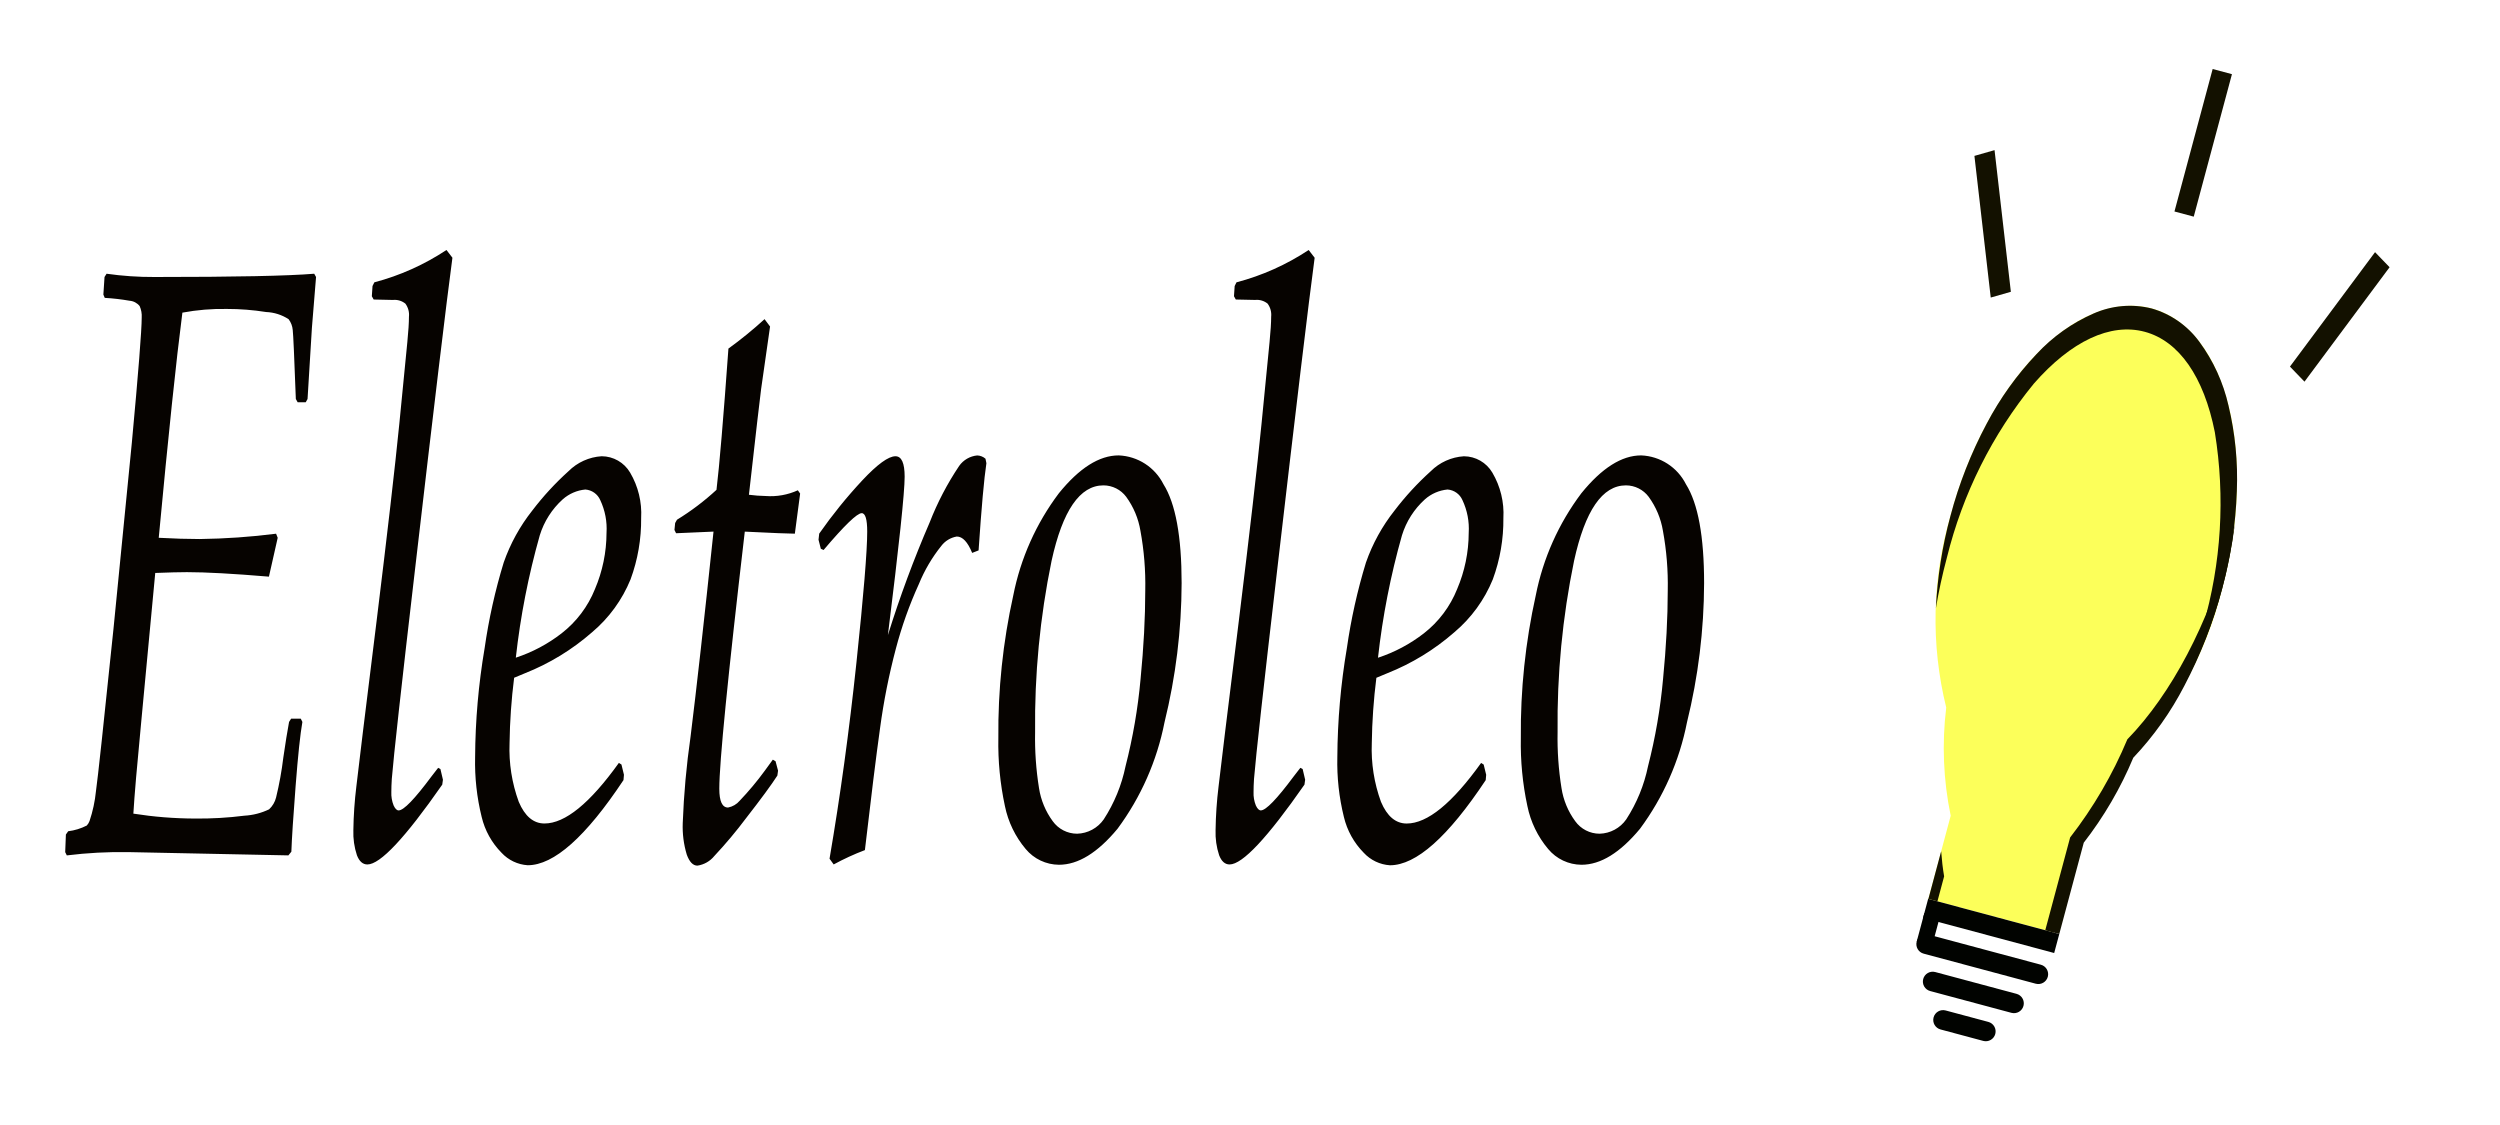
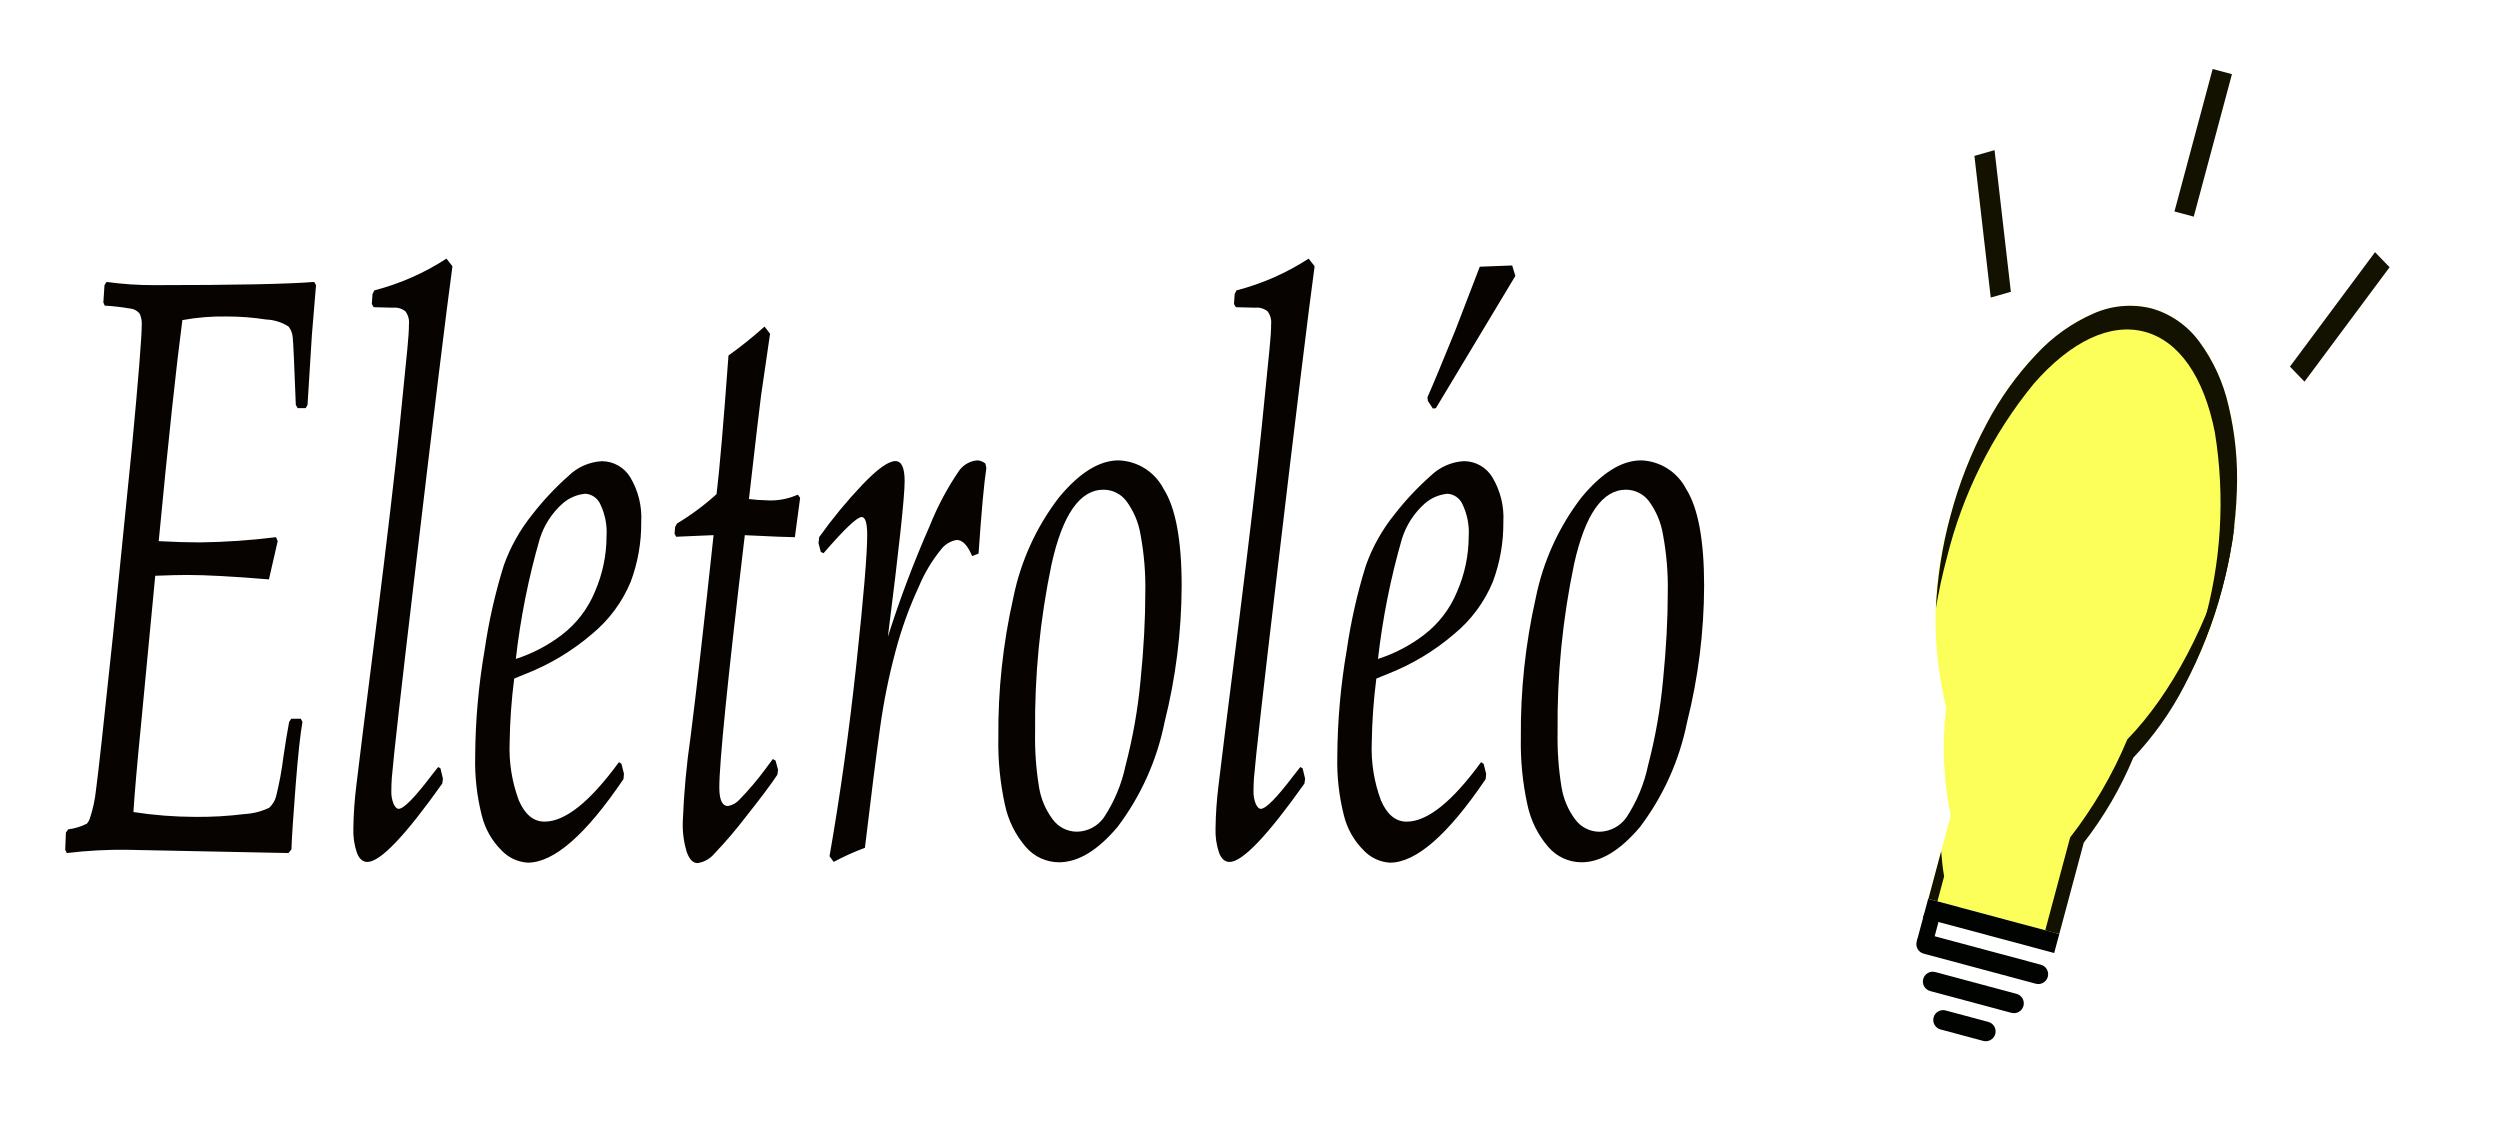
<svg xmlns="http://www.w3.org/2000/svg" viewBox="0 0 200 90">
  <defs>
    <style>
      .cls-1 {
        fill: none;
      }

      .cls-2 {
        fill: #fcff5a;
      }

      .cls-3 {
        fill: #010300;
      }

      .cls-4 {
        fill: #131100;
      }

      .cls-5 {
        fill: #060300;
      }
    </style>
  </defs>
  <g id="logo" transform="translate(-916 -556)">
    <rect id="Rectangle_14" data-name="Rectangle 14" class="cls-1" width="200" height="90" transform="translate(916 556)" />
    <g id="Group_5" data-name="Group 5" transform="translate(143.994 68)">
      <g id="Group_4" data-name="Group 4" transform="matrix(0.966, 0.259, -0.259, 0.966, 932.155, 489)">
        <path id="Union_1" data-name="Union 1" class="cls-2" d="M6.23,50.245v-6.89A26.655,26.655,0,0,1,3.644,35.09,29.354,29.354,0,0,1,0,20.2C0,9.045,5.036,0,11.249,0S22.5,9.045,22.5,20.2A29.348,29.348,0,0,1,18.854,35.09a27.941,27.941,0,0,1-2.24,7.588v7.567Z" transform="translate(6.456 19.764)" />
        <rect id="Rectangle_2" data-name="Rectangle 2" class="cls-3" width="10.859" height="1.573" transform="translate(12.666 70.009)" />
        <rect id="Rectangle_4" data-name="Rectangle 4" class="cls-3" width="10.859" height="1.573" rx="0.787" transform="translate(12.666 72.762)" />
        <rect id="Rectangle_5" data-name="Rectangle 5" class="cls-3" width="8.304" height="1.573" rx="0.787" transform="translate(13.944 75.516)" />
        <rect id="Rectangle_6" data-name="Rectangle 6" class="cls-3" width="5.11" height="1.573" rx="0.787" transform="translate(15.541 78.269)" />
        <rect id="Rectangle_3" data-name="Rectangle 3" class="cls-3" width="1.277" height="2.36" transform="translate(12.666 71.189)" />
        <path id="Subtraction_1" data-name="Subtraction 1" class="cls-4" d="M16.614,50.245h-.252v-2.8c.085-.208.17-.425.252-.645v3.442Zm-9.635,0H6.23V46.3c.232.667.484,1.3.748,1.875v2.075ZM21.516,28.47h0a43.2,43.2,0,0,0,.285-4.985A35.335,35.335,0,0,0,18.694,8.254c-2-4.069-4.667-6.309-7.5-6.309S5.7,4.185,3.7,8.254A35.336,35.336,0,0,0,.589,23.485c0,1.4.066,2.792.2,4.149A34.6,34.6,0,0,1,0,20.2a34.365,34.365,0,0,1,.884-7.864A24.971,24.971,0,0,1,3.295,5.917,13.749,13.749,0,0,1,6.87,1.588,7.169,7.169,0,0,1,11.249,0a7.169,7.169,0,0,1,4.379,1.588A13.749,13.749,0,0,1,19.2,5.917a24.971,24.971,0,0,1,2.411,6.422A34.366,34.366,0,0,1,22.5,20.2,34.134,34.134,0,0,1,21.516,28.47Z" transform="translate(6.456 19.764)" />
        <path id="Subtraction_2" data-name="Subtraction 2" class="cls-4" d="M1.161,35.241H0V27.555A34.459,34.459,0,0,0,2.388,18.79C4.856,14.38,6.271,8.113,6.271,1.6c0-.531-.009-1.068-.028-1.6a38.611,38.611,0,0,1,.347,5.2,36.856,36.856,0,0,1-.906,8.268,25.135,25.135,0,0,1-2.456,6.619,29.834,29.834,0,0,1-2.067,7.589v7.566Z" transform="translate(22.364 34.768)" />
        <rect id="Rectangle_11" data-name="Rectangle 11" class="cls-4" width="1.597" height="11.799" transform="translate(17.457 0)" />
        <g id="Group_1" data-name="Group 1" transform="translate(0 10.785)">
          <path id="Path_3" data-name="Path 3" class="cls-4" d="M.874.146,2.542,0,1.668,11.373,0,11.519Z" transform="matrix(0.899, -0.438, 0.438, 0.899, 0, 1.114)" />
        </g>
        <g id="Group_3" data-name="Group 3" transform="translate(30.15 22.939) rotate(-128)">
          <path id="Path_4" data-name="Path 4" class="cls-4" d="M0,0,1.668.146l.874,11.373L.874,11.373Z" transform="matrix(0.899, -0.438, 0.438, 0.899, 0, 1.114)" />
        </g>
      </g>
    </g>
-     <path id="Path_5" data-name="Path 5" class="cls-5" d="M6.351-78.7l-.129-.262.055-1.408.184-.262a4.443,4.443,0,0,0,1.488-.458,1.084,1.084,0,0,0,.22-.36,10.87,10.87,0,0,0,.514-2.391q.22-1.539,1.4-12.968l1.47-14.9q.79-8.515.79-10.021a1.946,1.946,0,0,0-.165-.917,1.144,1.144,0,0,0-.808-.426,17.2,17.2,0,0,0-1.984-.229l-.11-.262.092-1.408.165-.262a26.309,26.309,0,0,0,3.822.262q9.664,0,12.788-.262l.147.262q-.055.753-.331,4.061l-.349,5.7-.147.262h-.643l-.147-.262q-.184-4.978-.248-5.518a1.655,1.655,0,0,0-.331-.868,3.552,3.552,0,0,0-1.8-.573,19.788,19.788,0,0,0-3.133-.246,17.584,17.584,0,0,0-3.564.295q-.735,5.665-1.892,18.012,1.837.1,3.27.1a53.785,53.785,0,0,0,6.118-.426l.129.327L22.52-101q-4.281-.36-6.559-.36-.882,0-2.536.065L12.3-89.341q-.5,5.174-.625,7.3a32.14,32.14,0,0,0,4.924.393,28.968,28.968,0,0,0,3.959-.229,5.232,5.232,0,0,0,1.975-.508,1.922,1.922,0,0,0,.56-.95,27.462,27.462,0,0,0,.579-3.193q.257-1.768.459-2.849l.165-.262h.772l.129.262q-.257,1.441-.542,5.125t-.34,5.256l-.239.295-12.788-.262A35.472,35.472,0,0,0,6.351-78.7Zm30.371-48.435.478.622q-.717,5.338-2.995,24.954Q32.57-87.54,32.35-84.821q-.037.589-.037,1.048a2.6,2.6,0,0,0,.184,1.081q.184.393.4.393.606,0,2.627-2.718l.533-.688.184.1.2.851-.055.393q-4.446,6.386-5.99,6.386-.551,0-.836-.737a5.745,5.745,0,0,1-.285-2.014,32.16,32.16,0,0,1,.239-3.488q.239-2.112,1.617-13.214,1.3-10.578,1.819-15.785l.643-6.55q.129-1.31.129-2.03a1.5,1.5,0,0,0-.285-1.048,1.366,1.366,0,0,0-1-.295L30.9-123.17l-.147-.262.055-.819.147-.295A19.39,19.39,0,0,0,36.722-127.132Zm14,41.165.2.819-.037.426q-4.52,6.812-7.662,6.812a3.122,3.122,0,0,1-2.095-1,6.078,6.078,0,0,1-1.589-2.865,18.117,18.117,0,0,1-.524-4.781,53.879,53.879,0,0,1,.762-8.727,45.392,45.392,0,0,1,1.525-6.844,14.277,14.277,0,0,1,2.287-4.159,23.013,23.013,0,0,1,2.894-3.144,4.111,4.111,0,0,1,2.655-1.2,2.651,2.651,0,0,1,2.278,1.31,6.451,6.451,0,0,1,.882,3.635,13.779,13.779,0,0,1-.845,4.9,10.924,10.924,0,0,1-3.087,4.241,18.5,18.5,0,0,1-5.365,3.275l-.864.36a46.59,46.59,0,0,0-.367,5.24,12.251,12.251,0,0,0,.735,4.683q.735,1.736,2.058,1.736,2.48,0,5.953-4.847Zm-8.452-8.547a12.182,12.182,0,0,0,3.665-1.949A8.466,8.466,0,0,0,48.6-100a11.536,11.536,0,0,0,.928-4.5,5.364,5.364,0,0,0-.5-2.62,1.414,1.414,0,0,0-1.194-.851,3.183,3.183,0,0,0-1.81.786,6.435,6.435,0,0,0-1.837,2.882A60.374,60.374,0,0,0,42.271-94.515Zm20.78,8.285.2.753-.055.393q-.717,1.113-2.49,3.389a36.128,36.128,0,0,1-2.554,3.046,2.146,2.146,0,0,1-1.35.77q-.533,0-.854-.884a7.7,7.7,0,0,1-.322-2.522,65.794,65.794,0,0,1,.625-6.91q.717-5.764,1.837-16.407l-2.995.131-.129-.262.055-.557.147-.262a20.178,20.178,0,0,0,3.16-2.391q.349-2.882.955-11.3A32.806,32.806,0,0,0,62.17-121.6l.441.589L61.894-116q-.129.95-.974,8.449a11.87,11.87,0,0,0,1.341.1,5.249,5.249,0,0,0,2.572-.458l.184.262-.423,3.209q-.68,0-4.005-.164Q58.55-87.147,58.55-84.035q0,1.506.7,1.506a1.61,1.61,0,0,0,.928-.54,23.684,23.684,0,0,0,2.012-2.407l.643-.884ZM67.7-77.977l-.331-.458q1.286-7.5,2.15-15.67t.864-10.5q0-1.474-.441-1.474-.551,0-3.05,2.947l-.22-.1-.184-.72.055-.491a39.2,39.2,0,0,1,3.445-4.257q1.81-1.932,2.655-1.932.735,0,.735,1.637,0,1.9-1.341,12.674a90.961,90.961,0,0,1,3.344-9.022,23.293,23.293,0,0,1,2.361-4.519,2,2,0,0,1,1.442-.835,1.065,1.065,0,0,1,.661.262l.073.36q-.276,1.8-.625,6.975l-.514.2q-.533-1.31-1.231-1.31a1.967,1.967,0,0,0-1.24.753,12.3,12.3,0,0,0-1.791,3.046,32.2,32.2,0,0,0-1.847,5.191,51.814,51.814,0,0,0-1.259,6.337q-.478,3.439-1.213,9.759A20.136,20.136,0,0,0,67.7-77.977ZM80.874-88.1a50.425,50.425,0,0,1,1.194-11.4,20.043,20.043,0,0,1,3.647-8.171q2.453-3.029,4.786-3.029a4.2,4.2,0,0,1,3.583,2.309q1.451,2.309,1.452,7.909a47.027,47.027,0,0,1-1.369,11.134,21.184,21.184,0,0,1-3.757,8.515q-2.389,2.882-4.685,2.882a3.489,3.489,0,0,1-2.664-1.261A7.731,7.731,0,0,1,81.4-82.644,23.824,23.824,0,0,1,80.874-88.1Zm2.94-.458a25.209,25.209,0,0,0,.312,4.47,6.013,6.013,0,0,0,1.1,2.653,2.4,2.4,0,0,0,1.948,1,2.685,2.685,0,0,0,2.131-1.146,12.381,12.381,0,0,0,1.745-4.257,43.8,43.8,0,0,0,1.2-6.959q.377-3.848.377-7.09a23.718,23.718,0,0,0-.386-4.781,6.384,6.384,0,0,0-1.139-2.718,2.28,2.28,0,0,0-1.819-.917q-2.83,0-4.152,6.042A64.372,64.372,0,0,0,83.814-88.555ZM105.7-127.132l.478.622q-.717,5.338-2.995,24.954-1.635,14.016-1.856,16.734-.037.589-.037,1.048a2.6,2.6,0,0,0,.184,1.081q.184.393.4.393.606,0,2.627-2.718l.533-.688.184.1.2.851-.055.393q-4.446,6.386-5.99,6.386-.551,0-.836-.737a5.744,5.744,0,0,1-.285-2.014,32.161,32.161,0,0,1,.239-3.488q.239-2.112,1.617-13.214,1.3-10.578,1.819-15.785l.643-6.55q.129-1.31.129-2.03a1.5,1.5,0,0,0-.285-1.048,1.366,1.366,0,0,0-1-.295l-1.543-.033-.147-.262.055-.819.147-.295A19.39,19.39,0,0,0,105.7-127.132Zm14,41.165.2.819-.037.426q-4.52,6.812-7.662,6.812a3.122,3.122,0,0,1-2.095-1,6.078,6.078,0,0,1-1.589-2.865,18.117,18.117,0,0,1-.524-4.781,53.879,53.879,0,0,1,.763-8.727,45.393,45.393,0,0,1,1.525-6.844,14.277,14.277,0,0,1,2.287-4.159,23.012,23.012,0,0,1,2.894-3.144,4.11,4.11,0,0,1,2.655-1.2,2.651,2.651,0,0,1,2.278,1.31,6.451,6.451,0,0,1,.882,3.635,13.779,13.779,0,0,1-.845,4.9,10.924,10.924,0,0,1-3.087,4.241,18.5,18.5,0,0,1-5.365,3.275l-.864.36a46.589,46.589,0,0,0-.367,5.24,12.251,12.251,0,0,0,.735,4.683q.735,1.736,2.058,1.736,2.48,0,5.953-4.847Zm-8.452-8.547a12.182,12.182,0,0,0,3.665-1.949A8.466,8.466,0,0,0,117.575-100a11.536,11.536,0,0,0,.928-4.5,5.364,5.364,0,0,0-.5-2.62,1.414,1.414,0,0,0-1.194-.851,3.183,3.183,0,0,0-1.81.786,6.435,6.435,0,0,0-1.837,2.882A60.374,60.374,0,0,0,111.245-94.515ZM122.673-88.1a50.426,50.426,0,0,1,1.194-11.4,20.043,20.043,0,0,1,3.647-8.171q2.453-3.029,4.786-3.029a4.2,4.2,0,0,1,3.583,2.309q1.451,2.309,1.451,7.909a47.027,47.027,0,0,1-1.369,11.134,21.183,21.183,0,0,1-3.757,8.515q-2.389,2.882-4.685,2.882a3.489,3.489,0,0,1-2.664-1.261,7.731,7.731,0,0,1-1.663-3.439A23.823,23.823,0,0,1,122.673-88.1Zm2.94-.458a25.208,25.208,0,0,0,.312,4.47,6.013,6.013,0,0,0,1.1,2.653,2.4,2.4,0,0,0,1.948,1,2.685,2.685,0,0,0,2.131-1.146,12.381,12.381,0,0,0,1.745-4.257,43.8,43.8,0,0,0,1.2-6.959q.377-3.848.377-7.09a23.718,23.718,0,0,0-.386-4.781,6.385,6.385,0,0,0-1.139-2.718,2.28,2.28,0,0,0-1.819-.917q-2.83,0-4.152,6.042A64.372,64.372,0,0,0,125.613-88.555Z" transform="translate(914.994 703.132)" />
+     <path id="Path_12" data-name="Path 12" class="cls-5" d="M2.414.868,2.285.61,2.34-.772l.184-.257a4.5,4.5,0,0,0,1.488-.45,1.061,1.061,0,0,0,.22-.354A10.508,10.508,0,0,0,4.747-4.18q.22-1.511,1.4-12.733l1.47-14.63q.79-8.36.79-9.839a1.88,1.88,0,0,0-.165-.9A1.15,1.15,0,0,0,7.43-42.7a17.5,17.5,0,0,0-1.984-.225l-.11-.257.092-1.383.165-.257a26.789,26.789,0,0,0,3.822.257q9.664,0,12.788-.257l.147.257q-.055.74-.331,3.987l-.349,5.595-.147.257h-.643l-.147-.257q-.184-4.887-.248-5.418a1.608,1.608,0,0,0-.331-.852,3.594,3.594,0,0,0-1.8-.563,20.145,20.145,0,0,0-3.133-.241,17.9,17.9,0,0,0-3.564.289q-.735,5.563-1.892,17.684,1.837.1,3.27.1a54.766,54.766,0,0,0,6.118-.418l.129.322-.7,3.055q-4.281-.354-6.559-.354-.882,0-2.536.064L8.367-9.582q-.5,5.08-.625,7.17a32.722,32.722,0,0,0,4.924.386,29.5,29.5,0,0,0,3.959-.225,5.307,5.307,0,0,0,1.975-.5,1.882,1.882,0,0,0,.56-.932,26.524,26.524,0,0,0,.579-3.135q.257-1.736.459-2.8l.165-.257h.772l.129.257q-.257,1.415-.542,5.032T20.383.578l-.239.289L7.356.61A36.121,36.121,0,0,0,2.414.868ZM32.785-46.687l.478.611q-.717,5.241-2.995,24.5Q28.633-7.814,28.412-5.145q-.037.579-.037,1.029a2.511,2.511,0,0,0,.184,1.061q.184.386.4.386.606,0,2.627-2.669l.533-.675.184.1.2.836-.055.386q-4.446,6.27-5.99,6.27-.551,0-.836-.723a5.546,5.546,0,0,1-.285-1.977,31.01,31.01,0,0,1,.239-3.424q.239-2.074,1.617-12.974,1.3-10.385,1.819-15.5l.643-6.431q.129-1.286.129-1.993a1.456,1.456,0,0,0-.285-1.029,1.382,1.382,0,0,0-1-.289L26.961-42.8l-.147-.257.055-.8.147-.289A19.564,19.564,0,0,0,32.785-46.687Zm14,40.417.2.8-.037.418q-4.52,6.688-7.662,6.688A3.147,3.147,0,0,1,37.195.659a5.94,5.94,0,0,1-1.589-2.813,17.48,17.48,0,0,1-.524-4.694,51.963,51.963,0,0,1,.762-8.569,43.881,43.881,0,0,1,1.525-6.72,13.944,13.944,0,0,1,2.287-4.083,22.759,22.759,0,0,1,2.894-3.087,4.147,4.147,0,0,1,2.655-1.174A2.662,2.662,0,0,1,47.484-29.2a6.244,6.244,0,0,1,.882,3.569,13.309,13.309,0,0,1-.845,4.807,10.735,10.735,0,0,1-3.087,4.164,18.566,18.566,0,0,1-5.365,3.215l-.864.354a44.924,44.924,0,0,0-.367,5.145,11.831,11.831,0,0,0,.735,4.6q.735,1.7,2.058,1.7,2.48,0,5.953-4.759Zm-8.452-8.392A12.259,12.259,0,0,0,42-16.576a8.33,8.33,0,0,0,2.664-3.473,11.15,11.15,0,0,0,.928-4.421,5.185,5.185,0,0,0-.5-2.572,1.414,1.414,0,0,0-1.194-.836,3.214,3.214,0,0,0-1.81.772,6.31,6.31,0,0,0-1.837,2.829A58.334,58.334,0,0,0,38.334-14.662Zm20.78,8.135.2.74-.055.386q-.717,1.093-2.49,3.328A35.644,35.644,0,0,1,54.218.916a2.158,2.158,0,0,1-1.35.756q-.533,0-.854-.868a7.435,7.435,0,0,1-.322-2.476,63.453,63.453,0,0,1,.625-6.784q.717-5.659,1.837-16.109l-2.995.129-.129-.257.055-.547.147-.257a20.146,20.146,0,0,0,3.16-2.347q.349-2.829.955-11.093a32.686,32.686,0,0,0,2.885-2.315l.441.579-.717,4.919q-.129.932-.974,8.3a12.087,12.087,0,0,0,1.341.1,5.333,5.333,0,0,0,2.572-.45l.184.257L60.657-24.4q-.68,0-4.005-.161Q54.613-7.428,54.613-4.373q0,1.479.7,1.479a1.618,1.618,0,0,0,.928-.531,23.365,23.365,0,0,0,2.012-2.363l.643-.868Zm4.648,8.1-.331-.45q1.286-7.363,2.15-15.385t.864-10.305q0-1.447-.441-1.447-.551,0-3.05,2.894l-.22-.1-.184-.707.055-.482a38.633,38.633,0,0,1,3.445-4.18q1.81-1.9,2.655-1.9.735,0,.735,1.608,0,1.865-1.341,12.443a88.284,88.284,0,0,1,3.344-8.858A22.737,22.737,0,0,1,73.8-29.726a2,2,0,0,1,1.442-.82,1.076,1.076,0,0,1,.661.257l.074.354q-.276,1.768-.625,6.849l-.514.193q-.533-1.286-1.231-1.286a1.975,1.975,0,0,0-1.24.74,12.034,12.034,0,0,0-1.791,2.99,31.236,31.236,0,0,0-1.847,5.1,50.058,50.058,0,0,0-1.259,6.222Q67-5.756,66.261.45A20.31,20.31,0,0,0,63.763,1.575ZM76.936-8.36A48.646,48.646,0,0,1,78.131-19.55a19.512,19.512,0,0,1,3.647-8.022q2.453-2.974,4.786-2.974a4.209,4.209,0,0,1,3.583,2.267Q91.6-26.013,91.6-20.514A45.377,45.377,0,0,1,90.229-9.582a20.621,20.621,0,0,1-3.757,8.36q-2.389,2.829-4.685,2.829A3.516,3.516,0,0,1,79.123.369,7.537,7.537,0,0,1,77.46-3.007,22.982,22.982,0,0,1,76.936-8.36Zm2.94-.45a24.31,24.31,0,0,0,.312,4.389,5.848,5.848,0,0,0,1.1,2.6,2.412,2.412,0,0,0,1.948.981A2.7,2.7,0,0,0,85.37-1.962a12.04,12.04,0,0,0,1.745-4.18,42.293,42.293,0,0,0,1.2-6.833q.377-3.778.377-6.961a22.875,22.875,0,0,0-.386-4.694A6.21,6.21,0,0,0,87.17-27.3a2.3,2.3,0,0,0-1.819-.9q-2.829,0-4.152,5.932A62.093,62.093,0,0,0,79.876-8.811Zm21.883-37.876.478.611q-.717,5.241-2.995,24.5Q97.606-7.814,97.386-5.145q-.037.579-.037,1.029a2.511,2.511,0,0,0,.184,1.061q.184.386.4.386.606,0,2.627-2.669l.533-.675.184.1.2.836-.055.386q-4.446,6.27-5.99,6.27-.551,0-.836-.723a5.546,5.546,0,0,1-.285-1.977,31.009,31.009,0,0,1,.239-3.424q.239-2.074,1.617-12.974,1.3-10.385,1.819-15.5l.643-6.431q.129-1.286.129-1.993a1.456,1.456,0,0,0-.285-1.029,1.382,1.382,0,0,0-1-.289L95.934-42.8l-.147-.257.055-.8.147-.289A19.565,19.565,0,0,0,101.759-46.687Zm14,40.417.2.8-.037.418q-4.52,6.688-7.662,6.688a3.147,3.147,0,0,1-2.095-.981,5.94,5.94,0,0,1-1.589-2.813,17.48,17.48,0,0,1-.524-4.694,51.962,51.962,0,0,1,.763-8.569,43.881,43.881,0,0,1,1.525-6.72,13.944,13.944,0,0,1,2.287-4.083,22.759,22.759,0,0,1,2.894-3.087,4.147,4.147,0,0,1,2.655-1.174,2.662,2.662,0,0,1,2.278,1.286,6.244,6.244,0,0,1,.882,3.569,13.308,13.308,0,0,1-.845,4.807,10.735,10.735,0,0,1-3.087,4.164,18.566,18.566,0,0,1-5.365,3.215l-.864.354a44.926,44.926,0,0,0-.367,5.145,11.831,11.831,0,0,0,.735,4.6q.735,1.7,2.058,1.7,2.48,0,5.953-4.759Zm-8.452-8.392a12.259,12.259,0,0,0,3.666-1.913,8.33,8.33,0,0,0,2.664-3.473,11.149,11.149,0,0,0,.928-4.421,5.185,5.185,0,0,0-.5-2.572,1.414,1.414,0,0,0-1.194-.836,3.214,3.214,0,0,0-1.81.772,6.31,6.31,0,0,0-1.837,2.829A58.335,58.335,0,0,0,107.307-14.662ZM118.295-45.3l-6.357,10.578-.239.032-.4-.611-.037-.289q.643-1.447,2.223-5.337l1.966-5.112,2.591-.1Zm.441,36.944A48.646,48.646,0,0,1,119.93-19.55a19.512,19.512,0,0,1,3.647-8.022q2.453-2.974,4.786-2.974a4.209,4.209,0,0,1,3.583,2.267q1.451,2.267,1.452,7.765a45.377,45.377,0,0,1-1.369,10.932,20.621,20.621,0,0,1-3.757,8.36q-2.389,2.829-4.685,2.829A3.515,3.515,0,0,1,120.922.369a7.537,7.537,0,0,1-1.663-3.376A22.981,22.981,0,0,1,118.736-8.36Zm2.94-.45a24.31,24.31,0,0,0,.312,4.389,5.848,5.848,0,0,0,1.1,2.6,2.412,2.412,0,0,0,1.948.981,2.7,2.7,0,0,0,2.131-1.125,12.04,12.04,0,0,0,1.745-4.18,42.294,42.294,0,0,0,1.2-6.833q.377-3.778.377-6.961a22.874,22.874,0,0,0-.386-4.694A6.21,6.21,0,0,0,128.97-27.3a2.3,2.3,0,0,0-1.819-.9q-2.83,0-4.152,5.932A62.093,62.093,0,0,0,121.675-8.811Z" transform="translate(918.932 623.376)" />
  </g>
</svg>
